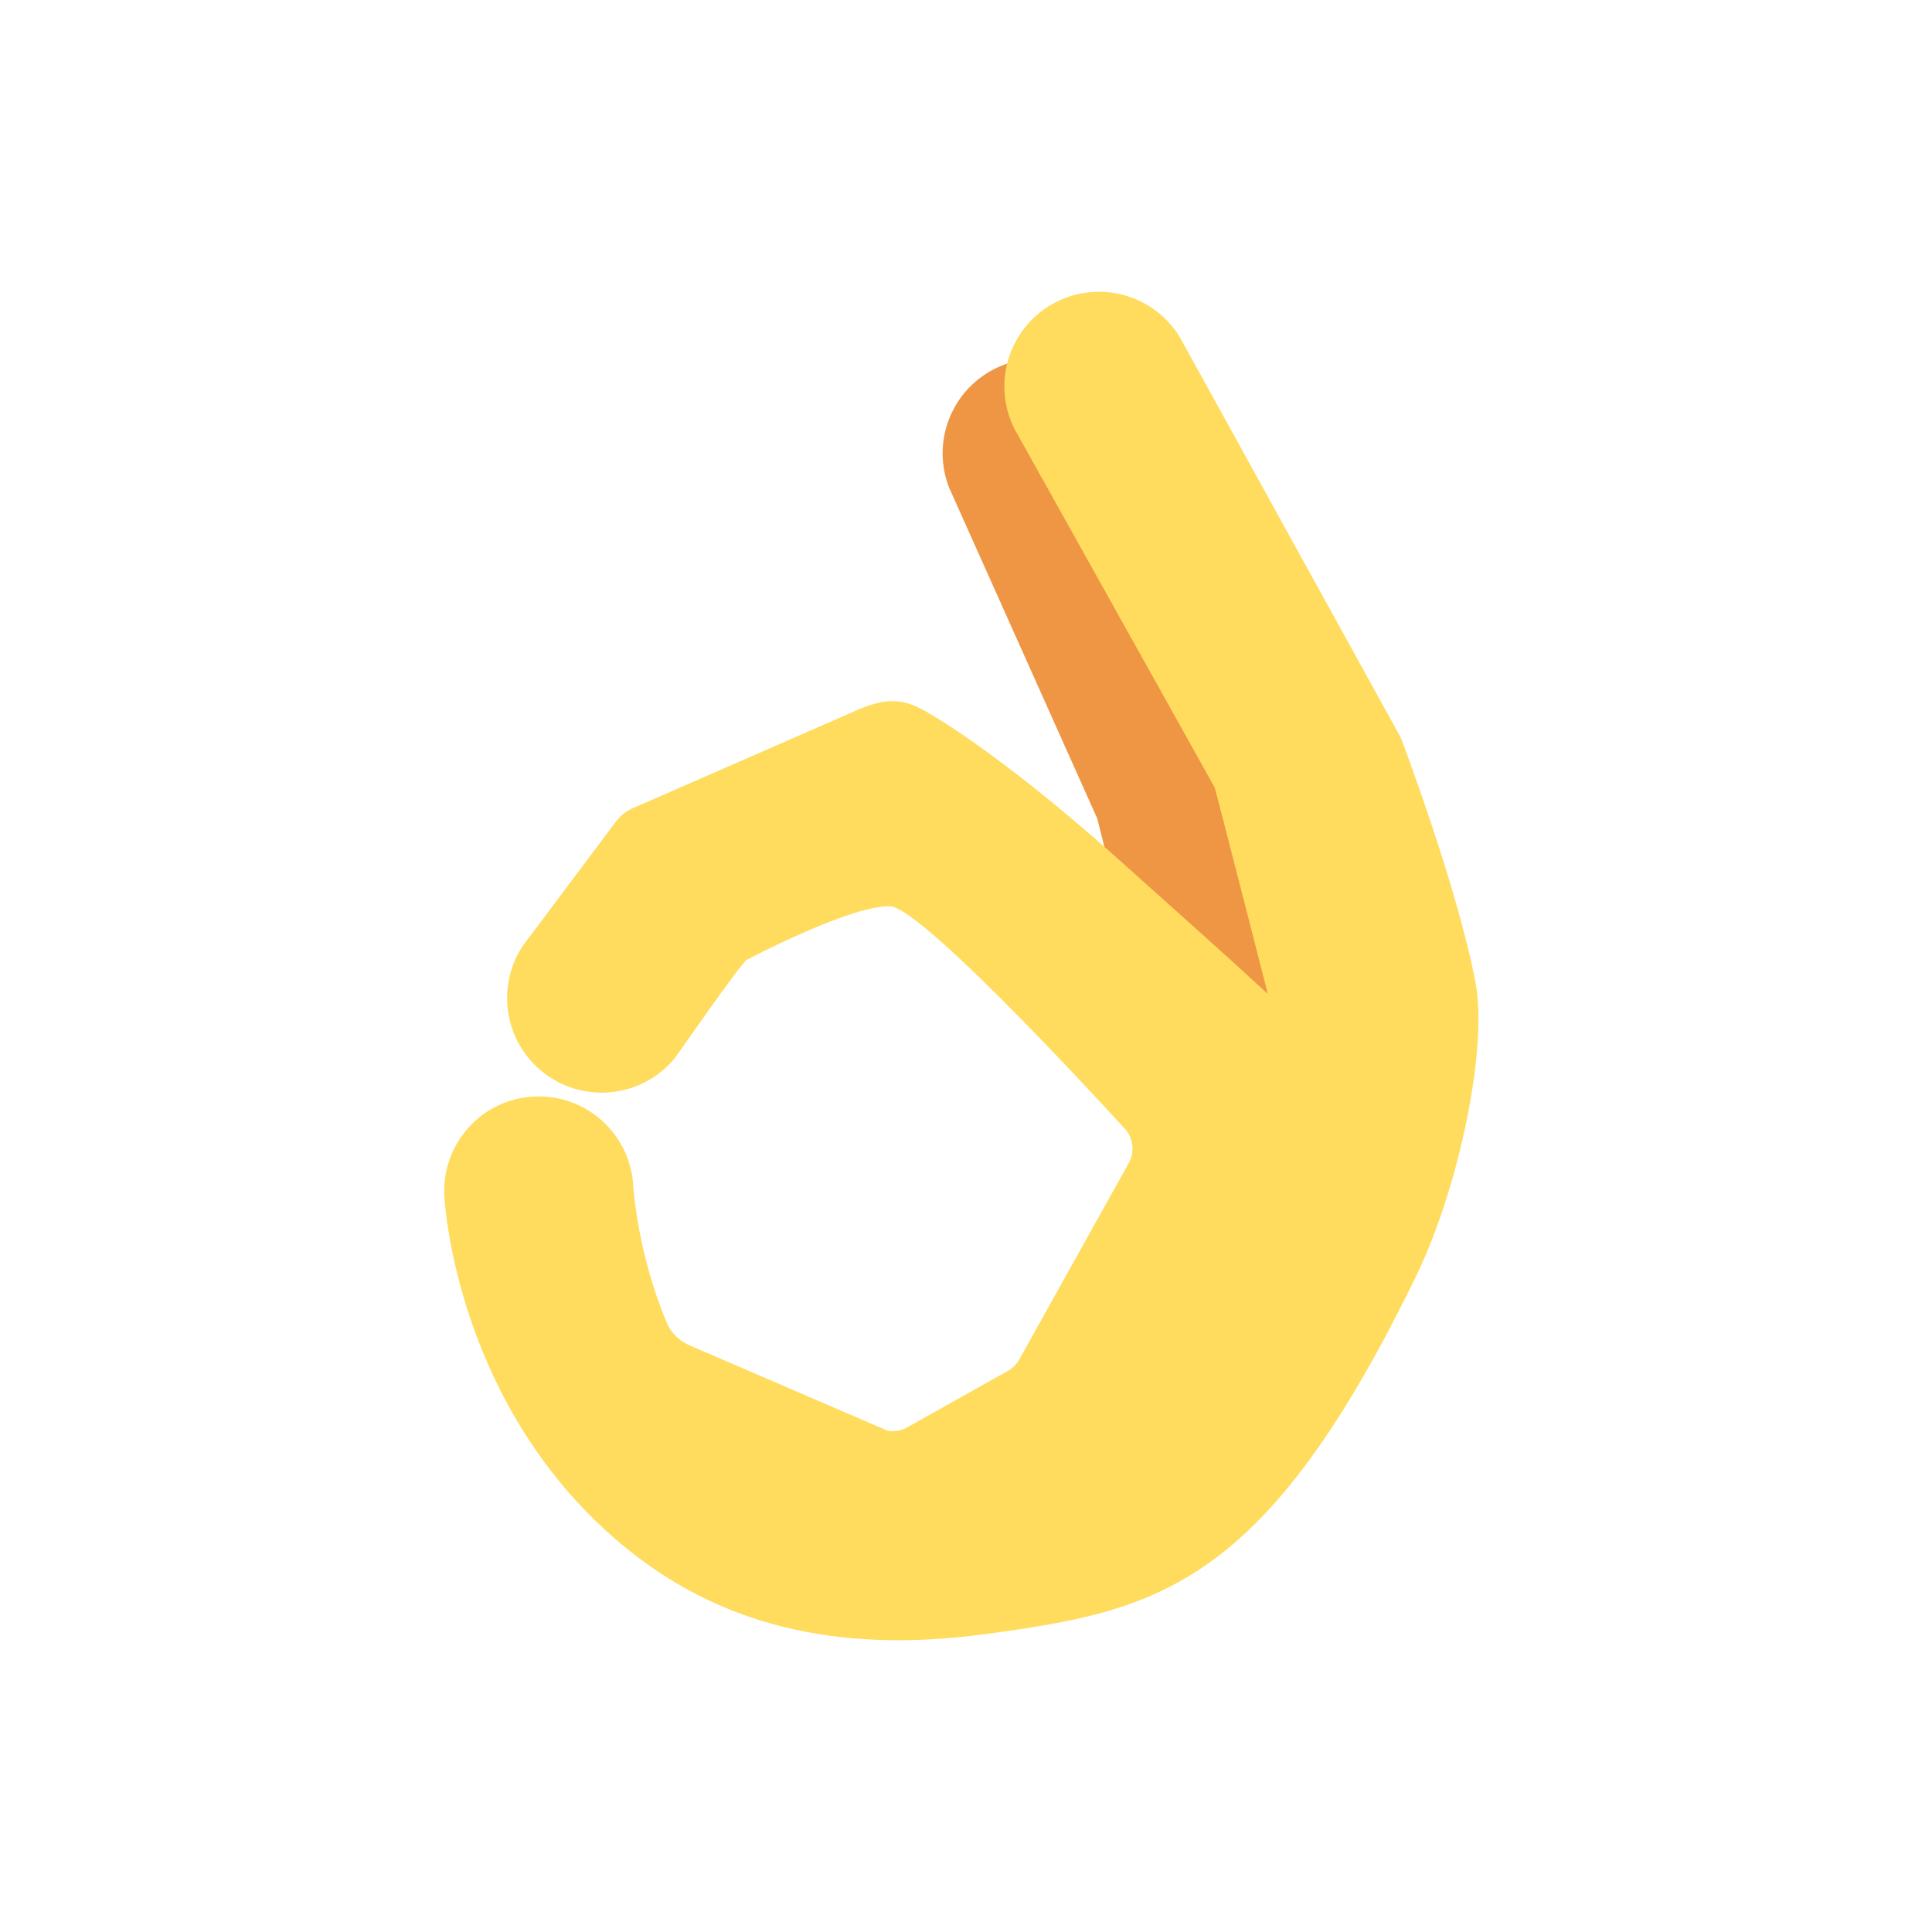
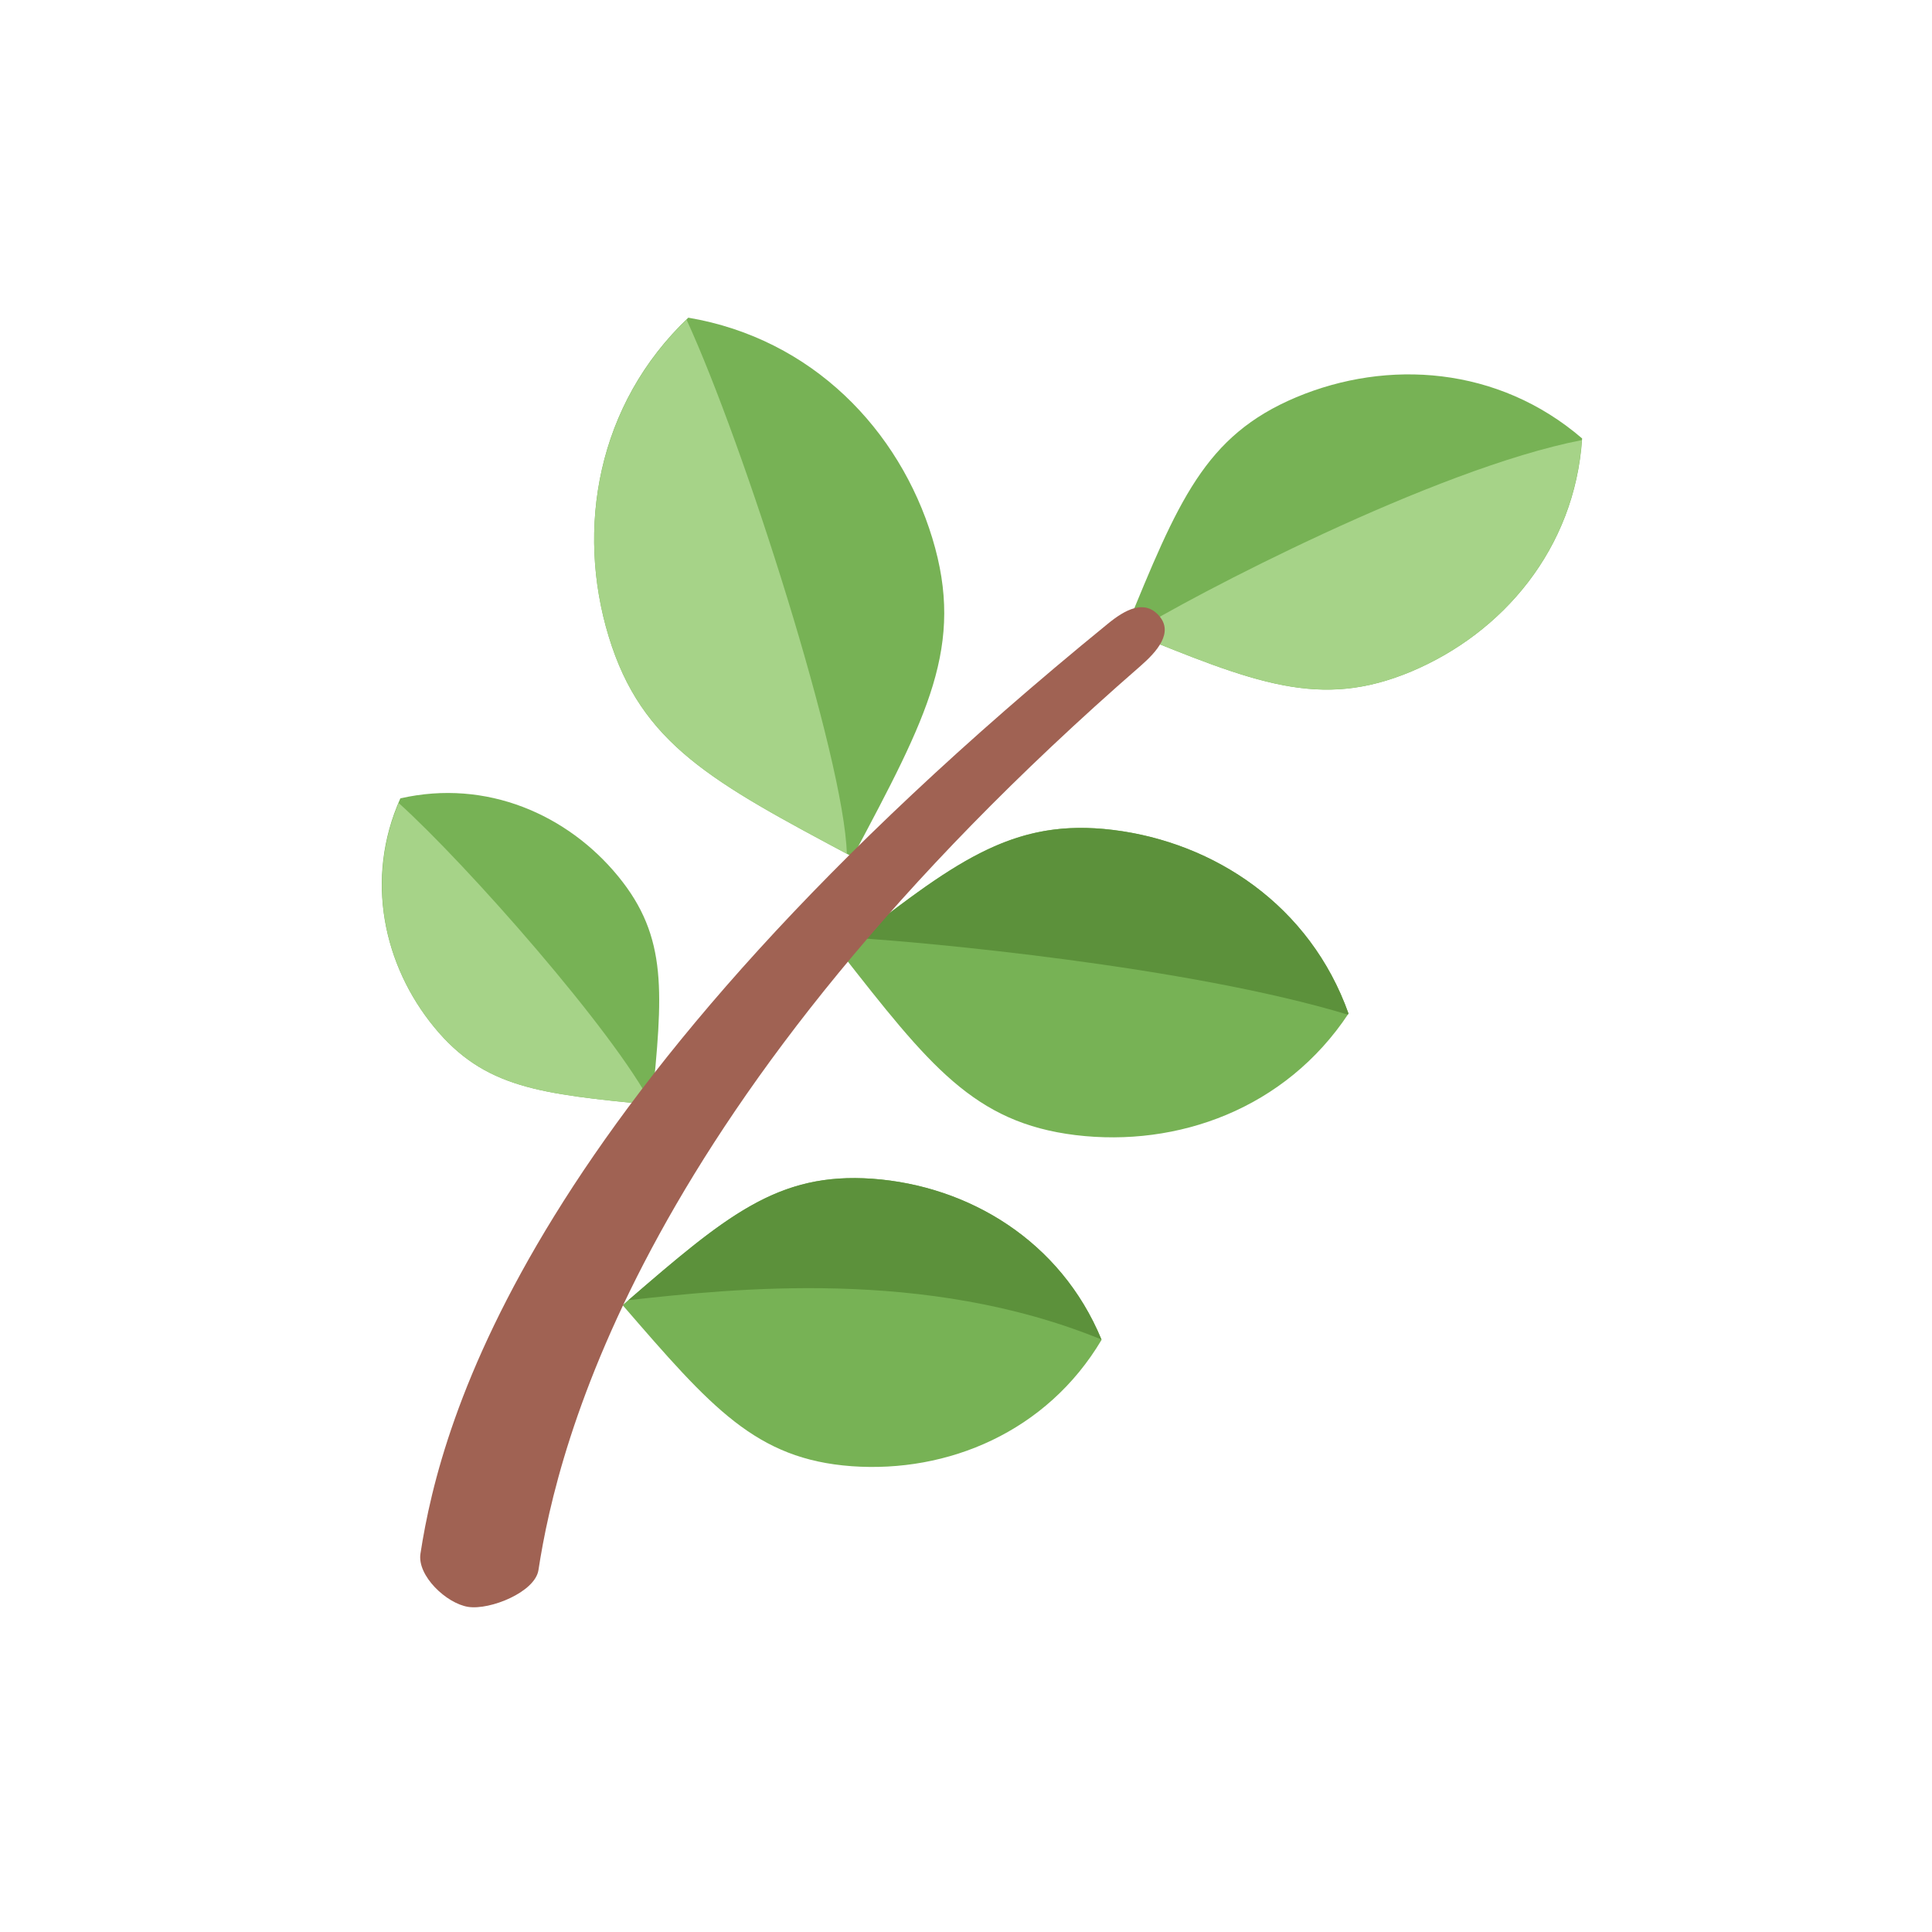
<svg xmlns="http://www.w3.org/2000/svg" viewBox="0 0 200 200" width="100%" height="100%">
  <g transform="translate(30, 30) scale(3.8888)">
-     <path fill="#EF9645" d="M23.216 20.937l-1.721-6.86-3.947-8.816c-.502-1.297.143-2.756 1.44-3.257 1.296-.506 2.756.143 3.258 1.44l6.203 15.769-5.233 1.724z" />
-     <path fill="#FFDC5D" d="M31.565 18.449c-.488-2.581-1.988-6.523-1.988-6.523L23.79 1.437C23.164.195 21.648-.303 20.407.322c-1.242.626-1.742 2.141-1.115 3.383l5.33 9.547c.013.022 1.413 5.491 1.413 5.491-1.078-.995-2.607-2.359-4.015-3.618-3.098-2.772-4.936-3.811-4.936-3.811-.71-.443-1.179-.506-2.132-.059L9.08 13.823c-.157.078-.29.188-.395.329l-2.313 3.086c-.893 1.067-.752 2.655.315 3.547 1.066.893 2.653.75 3.548-.314.048-.058 1.78-2.56 1.936-2.64 1.037-.533 2.965-1.447 3.808-1.42.897.029 6.281 5.957 6.281 5.957.206.259.23.618.06.902l-2.915 5.228c-.079.131-.193.236-.33.303l-2.674 1.5c-.154.075-.328.099-.496.067l-5.27-2.272c-.262-.113-.48-.32-.592-.583-.787-1.85-.898-3.619-.899-3.639-.065-1.39-1.244-2.463-2.634-2.398-1.387.056-2.463 1.243-2.398 2.633.013.263.351 5.64 4.727 9.292 2.528 2.108 5.654 2.924 9.649 2.387 4.612-.619 7.469-1.233 11.506-9.558 1.117-2.305 1.903-6.024 1.571-7.781z" />
+     <path fill="#77B255" d="M20.917 22.502c-2.706-.331-3.895-1.852-6.273-4.889 3.039-2.376 4.559-3.565 7.266-3.235 2.71.332 5.25 2.016 6.273 4.889-1.683 2.543-4.557 3.563-7.266 3.235zm-5.959 8.814c-2.549-.187-3.733-1.553-6.098-4.288 2.735-2.364 4.102-3.547 6.652-3.364 2.551.185 5.009 1.644 6.098 4.287-1.459 2.458-4.1 3.548-6.652 3.365zm-6.22-15.707c1.338 1.631 1.191 3.117.898 6.088-2.97-.294-4.456-.44-5.795-2.071-1.339-1.634-1.861-3.935-.898-6.088 2.301-.524 4.456.439 5.795 2.071zm21.116-5.448c-2.435 1.02-4.16.314-7.613-1.097 1.411-3.453 2.118-5.18 4.549-6.203 2.434-1.021 5.378-.826 7.612 1.096-.194 2.944-2.117 5.181-4.548 6.204zM17.103 6.608c.874 2.869-.124 4.742-2.119 8.488-3.745-1.996-5.619-2.994-6.494-5.864-.876-2.872-.315-6.18 2.118-8.49 3.308.561 5.619 2.993 6.495 5.866z" />
+     <path fill="#A6D388" d="M8.49 9.232c.862 2.828 2.702 3.843 6.338 5.781v-.005c-.07-2.521-2.733-10.876-4.267-14.214C8.172 3.102 7.62 6.381 8.49 9.232zm-5.592 4.429c-.89 2.118-.371 4.362.943 5.965 1.34 1.632 2.826 1.777 5.795 2.071-.997-1.937-4.911-6.388-6.738-8.036z" />
+     <path fill="#5C913B" d="M21.91 14.378c-2.563-.312-4.077.75-6.808 2.879 1.746.105 8.786.745 13.06 2.037.006-.01.015-.017.021-.027-1.023-2.873-3.563-4.557-6.273-4.889zm-.304 13.565c-1.091-2.637-3.545-4.094-6.094-4.279-2.5-.179-3.87.961-6.498 3.232 2.767-.305 7.905-.87 12.592 1.047z" />
+     <path fill="#A6D388" d="M22.421 9.137c3.327 1.359 5.043 2.024 7.432 1.024 2.419-1.018 4.332-3.239 4.542-6.16-3.922.761-10.391 4.15-11.974 5.136z" />
+     <path fill="#A06253" d="M4.751 35.061c-.584-.091-1.363-.831-1.273-1.416.546-3.562 2.858-12.168 18.298-24.755.458-.375.976-.659 1.364-.212.391.447-.052.95-.498 1.339C9.354 21.587 7.128 30.751 6.619 34.082c-.091.585-1.283 1.067-1.868.979z" />
  </g>
</svg>
